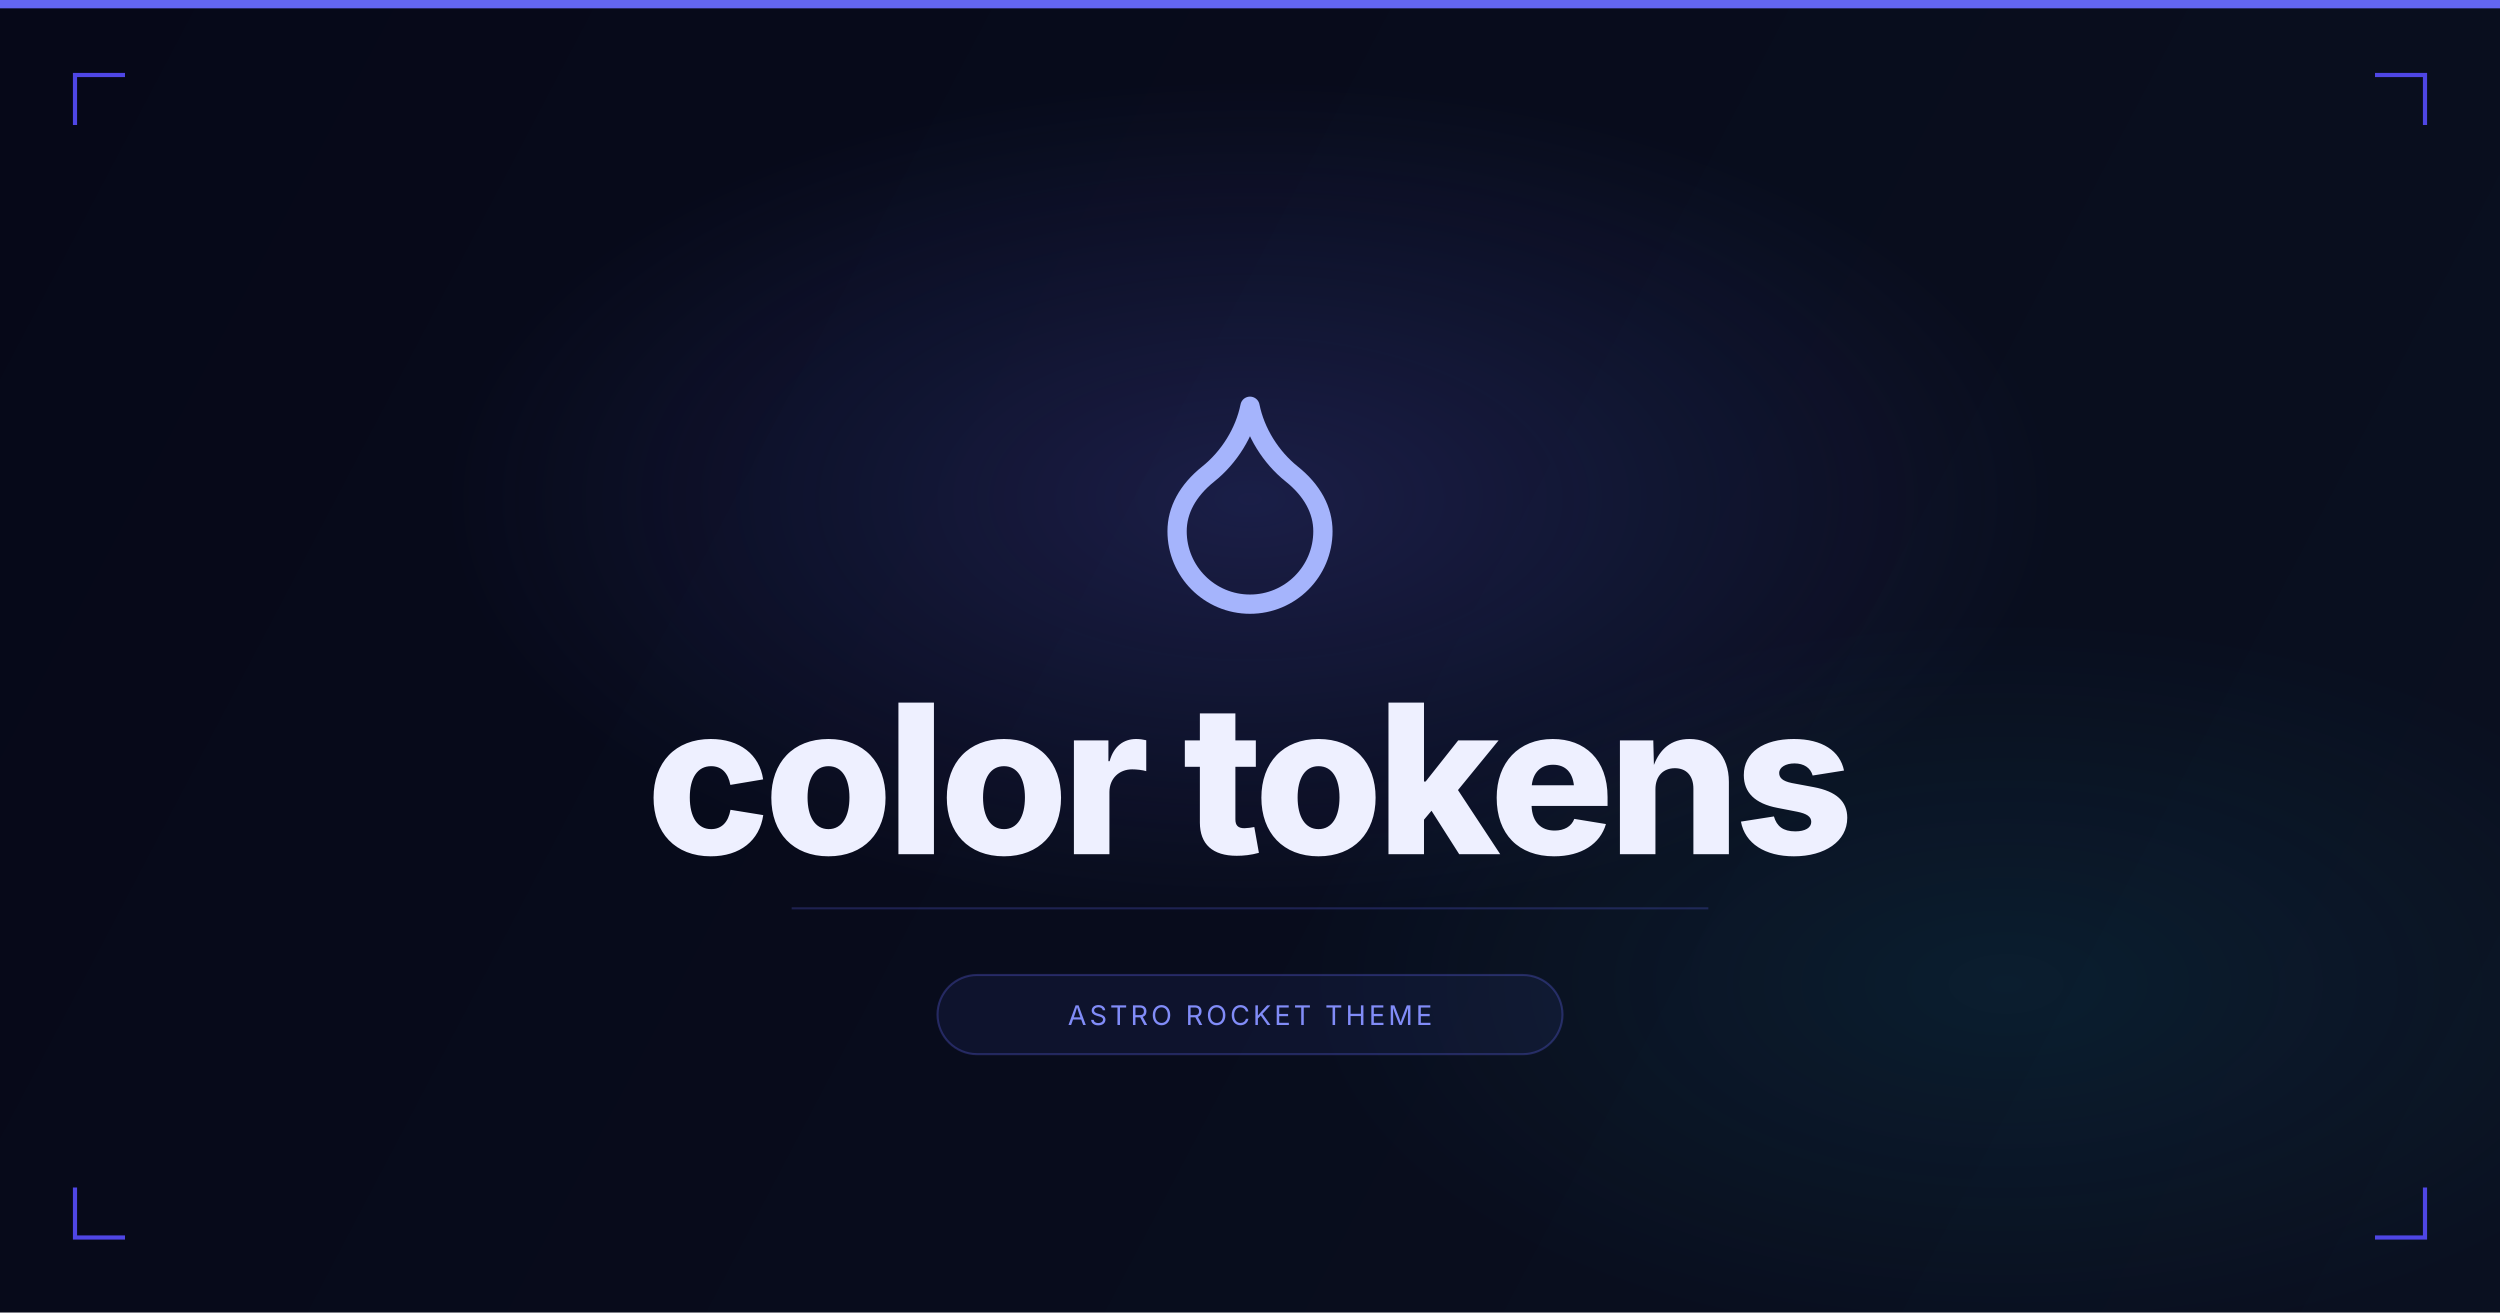
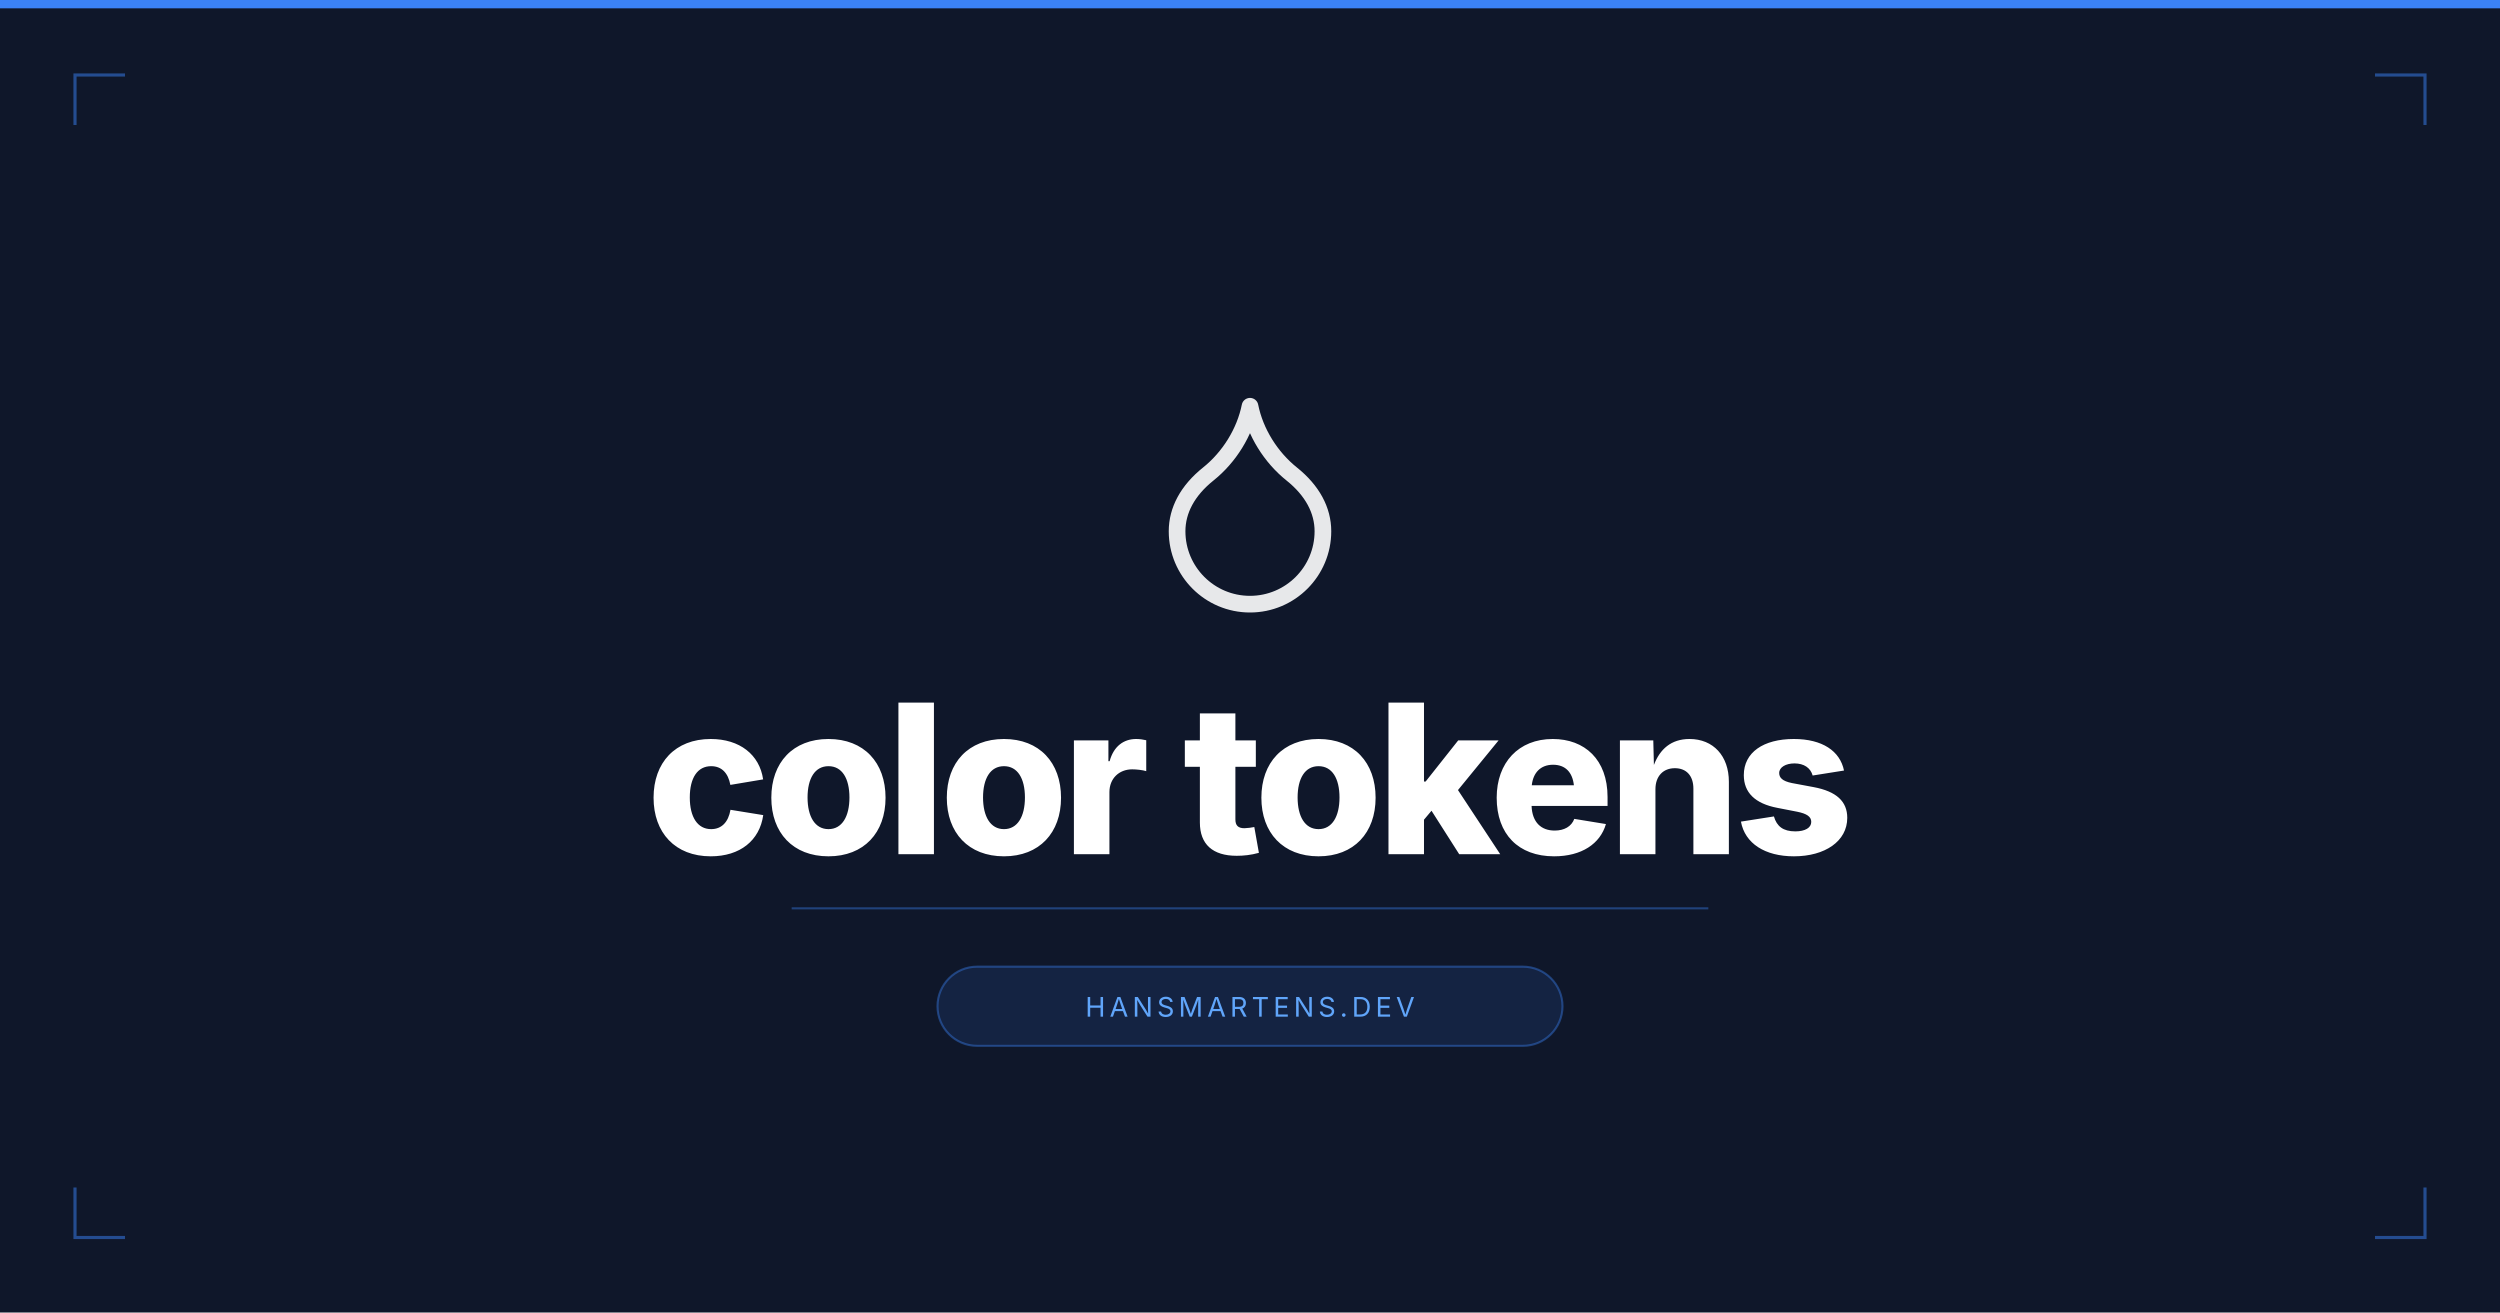
<svg xmlns="http://www.w3.org/2000/svg" width="1200" height="630" viewBox="0 0 1200 630" fill="none">
-   <style>
-     .bi-bd { display: none }
-     html.dark .bi-bl { display: none }
-     html.dark .bi-bd { display: block }
-     .bi-ic { stroke: #a5b4fc }
-     .bi-tt { fill: #eef0ff }
-     .bi-sl { stroke: rgba(99,102,241,.25) }
-     .bi-bb { fill: rgba(99,102,241,.08); stroke: rgba(99,102,241,.3) }
-     .bi-bt { fill: #818cf8 }
-     .bi-cr { stroke: #4f46e5 }
-   </style>
-   <defs>
-     <linearGradient id="dsct-bl" x1="0" y1="0" x2="1200" y2="630" gradientUnits="userSpaceOnUse">
-       <stop offset="0%" stop-color="#060818" />
-       <stop offset="100%" stop-color="#0a1020" />
-     </linearGradient>
-     <linearGradient id="dsct-bd" x1="0" y1="0" x2="1200" y2="630" gradientUnits="userSpaceOnUse">
-       <stop offset="0%" stop-color="#060818" />
-       <stop offset="100%" stop-color="#0a1020" />
-     </linearGradient>
-     <radialGradient id="dsct-glow" cx="50%" cy="38%" r="32%" gradientUnits="objectBoundingBox">
-       <stop offset="0%" stop-color="#6366f1" stop-opacity="0.20" />
-       <stop offset="100%" stop-color="#6366f1" stop-opacity="0" />
-     </radialGradient>
-     <radialGradient id="dsct-glow2" cx="80%" cy="75%" r="28%" gradientUnits="objectBoundingBox">
-       <stop offset="0%" stop-color="#22d3ee" stop-opacity="0.08" />
-       <stop offset="100%" stop-color="#22d3ee" stop-opacity="0" />
-     </radialGradient>
-   </defs>
-   <rect width="1200" height="630" fill="url(#dsct-bl)" class="bi-bl" />
-   <rect width="1200" height="630" fill="url(#dsct-bd)" class="bi-bd" />
-   <rect width="1200" height="630" fill="url(#dsct-glow)" />
-   <rect width="1200" height="630" fill="url(#dsct-glow2)" />
-   <rect x="0" y="0" width="1200" height="4" fill="#6366f1" />
-   <g transform="translate(540, 180) scale(5)" stroke="#312e81" stroke-width="1.85" stroke-linecap="round" stroke-linejoin="round" fill="none" class="bi-ic">
+   <rect width="1200" height="630" fill="#0f172a" />
+   <rect x="0" y="0" width="1200" height="4" fill="#3b82f6" />
+   <g transform="translate(540, 180) scale(5)" stroke="#ffffff" stroke-width="1.6" stroke-linecap="round" stroke-linejoin="round" fill="none" opacity="0.9">
    <path d="M12 22a7 7 0 0 0 7-7c0-2-1-3.9-3-5.5s-3.5-4-4-6.5c-.5 2.5-2 4.9-4 6.5C6 11.1 5 13 5 15a7 7 0 0 0 7 7z" />
  </g>
-   <text x="600" y="410" font-family="'Outfit Variable', 'Outfit', -apple-system, BlinkMacSystemFont, 'Segoe UI', sans-serif" font-size="100" font-weight="800" fill="#eef0ff" text-anchor="middle" letter-spacing="-3" class="bi-tt">color tokens</text>
-   <line x1="380" y1="436" x2="820" y2="436" stroke="rgba(99,102,241,0.5)" stroke-width="1" class="bi-sl" />
-   <rect x="450" y="468" width="300" height="38" rx="19" fill="rgba(99,102,241,0.12)" stroke="rgba(79,70,229,0.4)" stroke-width="1" class="bi-bb" />
-   <text x="600" y="492" font-family="'Outfit Variable', 'Outfit', -apple-system, BlinkMacSystemFont, 'Segoe UI', sans-serif" font-size="13" fill="#818cf8" text-anchor="middle" letter-spacing="1.5" class="bi-bt">ASTRO ROCKET THEME</text>
-   <path d="M 36 60 L 36 36 L 60 36" stroke-width="2" fill="none" class="bi-cr" />
-   <path d="M 1140 36 L 1164 36 L 1164 60" stroke-width="2" fill="none" class="bi-cr" />
-   <path d="M 36 570 L 36 594 L 60 594" stroke-width="2" fill="none" class="bi-cr" />
-   <path d="M 1140 594 L 1164 594 L 1164 570" stroke-width="2" fill="none" class="bi-cr" />
+   <text x="600" y="410" font-family="system-ui, -apple-system, sans-serif" font-size="100" font-weight="800" fill="#ffffff" text-anchor="middle" letter-spacing="-3">color tokens</text>
+   <line x1="380" y1="436" x2="820" y2="436" stroke="#3b82f6" stroke-width="1" stroke-opacity="0.4" />
+   <rect x="450" y="464" width="300" height="38" rx="19" fill="#3b82f6" fill-opacity="0.12" stroke="#3b82f6" stroke-opacity="0.4" stroke-width="1" />
+   <text x="600" y="488" font-family="system-ui, -apple-system, sans-serif" font-size="13" fill="#60a5fa" text-anchor="middle" letter-spacing="2">HANSMARTENS.DEV</text>
+   <path d="M 36 60 L 36 36 L 60 36" stroke="#3b82f6" stroke-width="1.5" fill="none" stroke-opacity="0.5" />
+   <path d="M 1140 36 L 1164 36 L 1164 60" stroke="#3b82f6" stroke-width="1.5" fill="none" stroke-opacity="0.5" />
+   <path d="M 36 570 L 36 594 L 60 594" stroke="#3b82f6" stroke-width="1.5" fill="none" stroke-opacity="0.5" />
+   <path d="M 1140 594 L 1164 594 L 1164 570" stroke="#3b82f6" stroke-width="1.5" fill="none" stroke-opacity="0.5" />
</svg>
